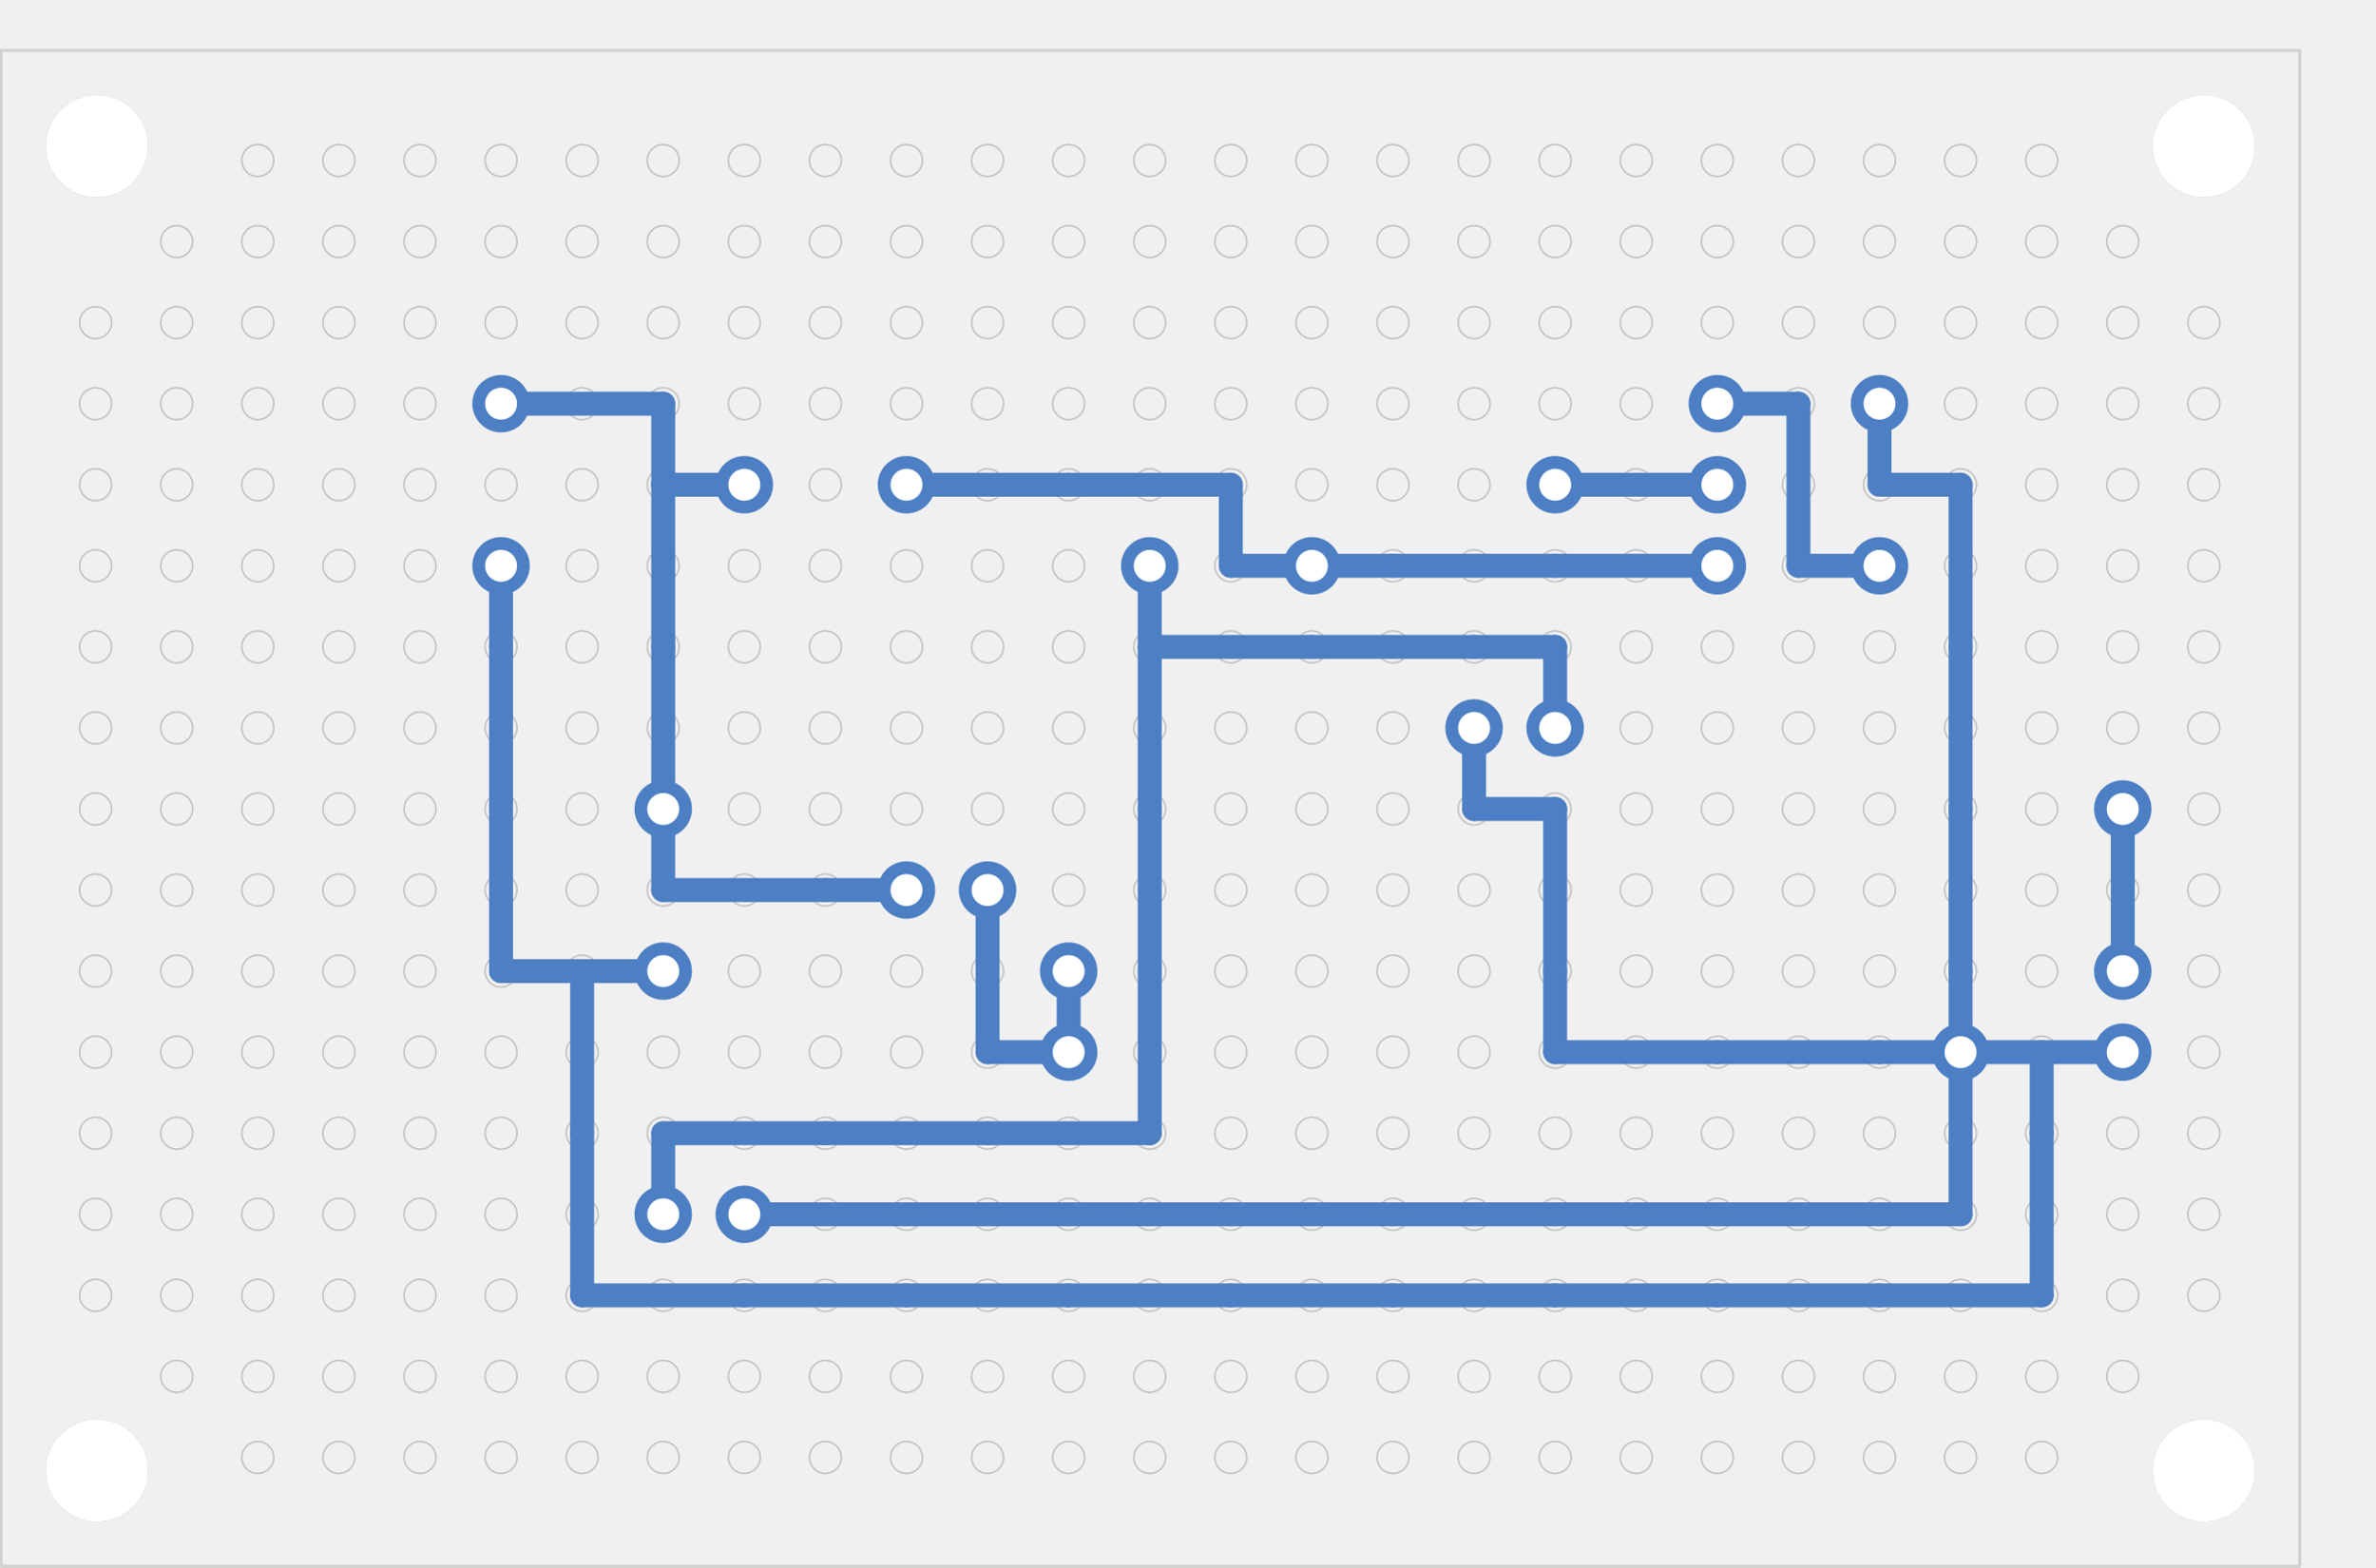
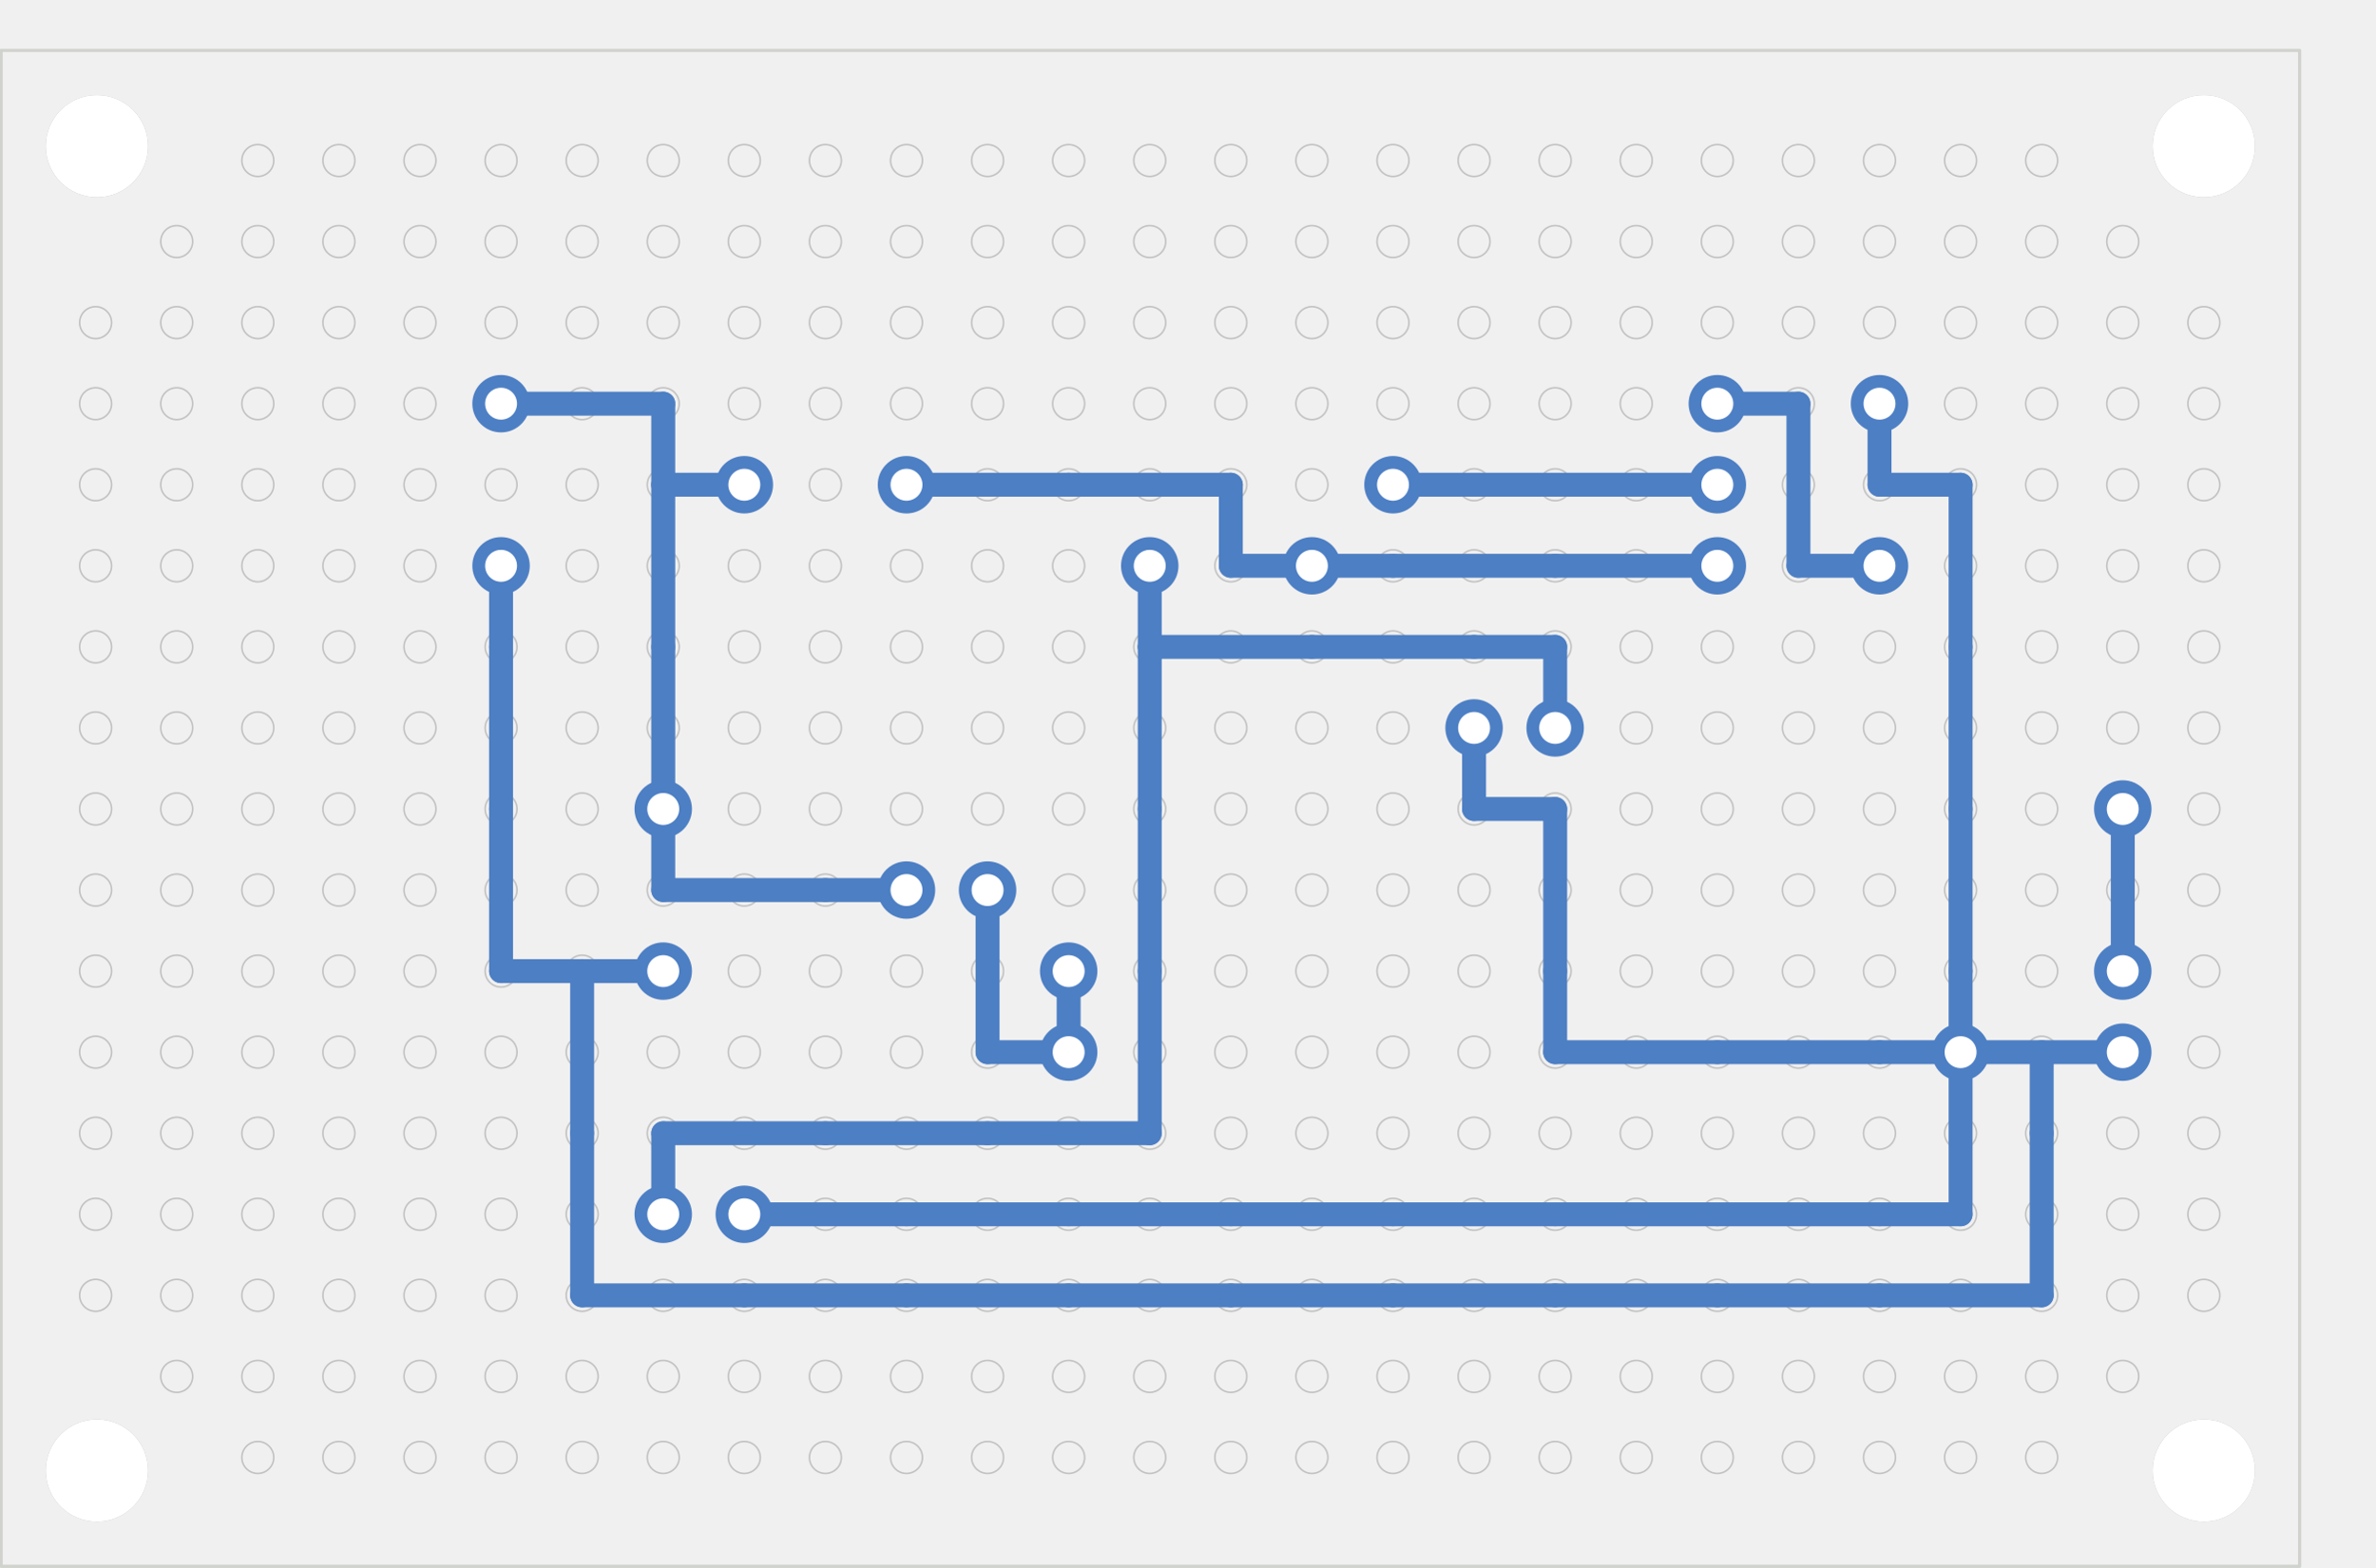
<svg xmlns="http://www.w3.org/2000/svg" version="1.1" width="74.397mm" height="49.124mm" viewBox="0 0 74.397 49.124">
  <g style="fill:#000000; fill-opacity:1;stroke:#000000; stroke-opacity:1; stroke-linecap:round; stroke-linejoin:round;" transform="translate(0 0) scale(1 1)">
    <path style="fill:none;  stroke:#D0D2CD; stroke-width:0.1; stroke-opacity:1;  stroke-linecap:round; stroke-linejoin:round;fill:none" d="M 72.035,1.579 0.035,1.579 0.035,49.079 72.035,49.079 Z" />
  </g>
  <g style="fill:#D0D2CD; fill-opacity:1; stroke:none;">
    <circle cx="53.795" cy="12.649" r="0.5" />
  </g>
  <g style="fill:#D0D2CD; fill-opacity:1; stroke:none;">
    <circle cx="53.795" cy="15.189" r="0.5" />
  </g>
  <g style="fill:#D0D2CD; fill-opacity:1; stroke:none;">
    <circle cx="53.795" cy="17.729" r="0.5" />
  </g>
  <g style="fill:#D0D2CD; fill-opacity:1; stroke:none;">
    <circle cx="15.695" cy="12.649" r="0.5" />
  </g>
  <g style="fill:#D0D2CD; fill-opacity:1; stroke:none;">
    <circle cx="15.695" cy="17.729" r="0.5" />
  </g>
  <g style="fill:#D0D2CD; fill-opacity:1; stroke:none;">
    <circle cx="69.035" cy="46.079" r="1.6" />
  </g>
  <g style="fill:#D0D2CD; fill-opacity:1; stroke:none;">
    <circle cx="48.715" cy="22.809" r="0.5" />
  </g>
  <g style="fill:#D0D2CD; fill-opacity:1; stroke:none;">
    <circle cx="46.175" cy="22.809" r="0.5" />
  </g>
  <g style="fill:#D0D2CD; fill-opacity:1; stroke:none;">
    <circle cx="3.035" cy="4.579" r="1.6" />
  </g>
  <g style="fill:#D0D2CD; fill-opacity:1; stroke:none;">
    <circle cx="33.475" cy="32.969" r="0.5" />
  </g>
  <g style="fill:#D0D2CD; fill-opacity:1; stroke:none;">
    <circle cx="61.415" cy="32.969" r="0.5" />
  </g>
  <g style="fill:#D0D2CD; fill-opacity:1; stroke:none;">
    <circle cx="3.035" cy="46.079" r="1.6" />
  </g>
  <g style="fill:#D0D2CD; fill-opacity:1; stroke:none;">
    <circle cx="28.395" cy="15.189" r="0.5" />
  </g>
  <g style="fill:#D0D2CD; fill-opacity:1; stroke:none;">
    <circle cx="23.315" cy="15.189" r="0.5" />
  </g>
  <g style="fill:#D0D2CD; fill-opacity:1; stroke:none;">
    <circle cx="58.875" cy="17.729" r="0.5" />
  </g>
  <g style="fill:#D0D2CD; fill-opacity:1; stroke:none;">
    <circle cx="58.875" cy="12.649" r="0.5" />
  </g>
  <g style="fill:#D0D2CD; fill-opacity:1; stroke:none;">
    <circle cx="20.775" cy="38.049" r="0.5" />
  </g>
  <g style="fill:#D0D2CD; fill-opacity:1; stroke:none;">
    <circle cx="23.315" cy="38.049" r="0.5" />
  </g>
  <g style="fill:#D0D2CD; fill-opacity:1; stroke:none;">
    <circle cx="66.495" cy="25.349" r="0.5" />
  </g>
  <g style="fill:#D0D2CD; fill-opacity:1; stroke:none;">
-     <circle cx="48.715" cy="15.189" r="0.5" />
+     <circle cx="43.635" cy="15.189" r="0.5" />
  </g>
  <g style="fill:#D0D2CD; fill-opacity:1; stroke:none;">
    <circle cx="66.495" cy="30.429" r="0.5" />
  </g>
  <g style="fill:#D0D2CD; fill-opacity:1; stroke:none;">
    <circle cx="66.495" cy="32.969" r="0.5" />
  </g>
  <g style="fill:#D0D2CD; fill-opacity:1; stroke:none;">
    <circle cx="69.035" cy="4.579" r="1.6" />
  </g>
  <g style="fill:#D0D2CD; fill-opacity:1; stroke:none;">
    <circle cx="33.475" cy="30.429" r="0.5" />
  </g>
  <g style="fill:#D0D2CD; fill-opacity:1; stroke:none;">
    <circle cx="20.775" cy="25.349" r="0.5" />
  </g>
  <g style="fill:#D0D2CD; fill-opacity:1; stroke:none;">
    <circle cx="20.775" cy="30.429" r="0.5" />
  </g>
  <g style="fill:#D0D2CD; fill-opacity:1; stroke:none;">
    <circle cx="41.095" cy="17.729" r="0.5" />
  </g>
  <g style="fill:#D0D2CD; fill-opacity:1; stroke:none;">
    <circle cx="36.015" cy="17.729" r="0.5" />
  </g>
  <g style="fill:#D0D2CD; fill-opacity:1; stroke:none;">
    <circle cx="28.395" cy="27.889" r="0.5" />
  </g>
  <g style="fill:#D0D2CD; fill-opacity:1; stroke:none;">
    <circle cx="30.935" cy="27.889" r="0.5" />
  </g>
  <g style="fill:none;  stroke:#C2C2C2; stroke-width:0.05; stroke-opacity:1;  stroke-linecap:round; stroke-linejoin:round;">
    <circle cx="69.035" cy="27.889" r="0.5" />
    <circle cx="53.795" cy="17.729" r="0.5" />
    <circle cx="63.955" cy="25.349" r="0.5" />
    <circle cx="25.855" cy="30.429" r="0.5" />
    <circle cx="61.415" cy="27.889" r="0.5" />
    <circle cx="18.235" cy="10.109" r="0.5" />
    <circle cx="51.255" cy="7.569" r="0.5" />
    <circle cx="46.175" cy="43.129" r="0.5" />
    <circle cx="10.615" cy="43.129" r="0.5" />
    <circle cx="51.255" cy="5.029" r="0.5" />
    <circle cx="56.335" cy="22.809" r="0.5" />
    <circle cx="66.495" cy="27.889" r="0.5" />
    <circle cx="28.395" cy="25.349" r="0.5" />
    <circle cx="41.095" cy="43.129" r="0.5" />
    <circle cx="23.315" cy="30.429" r="0.5" />
    <circle cx="33.475" cy="10.109" r="0.5" />
    <circle cx="33.475" cy="12.649" r="0.5" />
    <circle cx="48.715" cy="15.189" r="0.5" />
    <circle cx="46.175" cy="32.969" r="0.5" />
    <circle cx="51.255" cy="40.589" r="0.5" />
    <circle cx="43.635" cy="12.649" r="0.5" />
    <circle cx="48.715" cy="43.129" r="0.5" />
    <circle cx="56.335" cy="43.129" r="0.5" />
    <circle cx="69.035" cy="32.969" r="0.5" />
    <circle cx="58.875" cy="5.029" r="0.5" />
    <circle cx="61.415" cy="20.269" r="0.5" />
    <circle cx="8.075" cy="32.969" r="0.5" />
    <circle cx="20.775" cy="5.029" r="0.5" />
    <circle cx="20.775" cy="10.109" r="0.5" />
    <circle cx="43.635" cy="20.269" r="0.5" />
    <circle cx="53.795" cy="10.109" r="0.5" />
    <circle cx="25.855" cy="17.729" r="0.5" />
    <circle cx="63.955" cy="30.429" r="0.5" />
    <circle cx="10.615" cy="20.269" r="0.5" />
    <circle cx="41.095" cy="22.809" r="0.5" />
    <circle cx="69.035" cy="20.269" r="0.5" />
    <circle cx="18.235" cy="35.509" r="0.5" />
    <circle cx="20.775" cy="38.049" r="0.5" />
    <circle cx="5.535" cy="20.269" r="0.5" />
    <circle cx="13.155" cy="45.669" r="0.5" />
    <circle cx="15.695" cy="45.669" r="0.5" />
    <circle cx="46.175" cy="22.809" r="0.5" />
    <circle cx="56.335" cy="10.109" r="0.5" />
    <circle cx="66.495" cy="22.809" r="0.5" />
    <circle cx="38.555" cy="30.429" r="0.5" />
    <circle cx="20.775" cy="25.349" r="0.5" />
    <circle cx="28.395" cy="38.049" r="0.5" />
    <circle cx="36.015" cy="12.649" r="0.5" />
    <circle cx="38.555" cy="5.029" r="0.5" />
    <circle cx="2.995" cy="27.889" r="0.5" />
    <circle cx="20.775" cy="32.969" r="0.5" />
    <circle cx="28.395" cy="17.729" r="0.5" />
    <circle cx="28.395" cy="15.189" r="0.5" />
    <circle cx="66.495" cy="43.129" r="0.5" />
    <circle cx="28.395" cy="32.969" r="0.5" />
    <circle cx="23.315" cy="12.649" r="0.5" />
    <circle cx="66.495" cy="12.649" r="0.5" />
    <circle cx="53.795" cy="15.189" r="0.5" />
    <circle cx="28.395" cy="35.509" r="0.5" />
    <circle cx="58.875" cy="35.509" r="0.5" />
    <circle cx="69.035" cy="38.049" r="0.5" />
    <circle cx="66.495" cy="30.429" r="0.5" />
    <circle cx="66.495" cy="35.509" r="0.5" />
    <circle cx="15.695" cy="27.889" r="0.5" />
    <circle cx="41.095" cy="15.189" r="0.5" />
    <circle cx="15.695" cy="20.269" r="0.5" />
    <circle cx="10.615" cy="17.729" r="0.5" />
    <circle cx="66.495" cy="10.109" r="0.5" />
    <circle cx="58.875" cy="17.729" r="0.5" />
    <circle cx="33.475" cy="7.569" r="0.5" />
    <circle cx="20.775" cy="22.809" r="0.5" />
    <circle cx="56.335" cy="25.349" r="0.5" />
    <circle cx="38.555" cy="43.129" r="0.5" />
    <circle cx="41.095" cy="25.349" r="0.5" />
    <circle cx="46.175" cy="10.109" r="0.5" />
    <circle cx="53.795" cy="35.509" r="0.5" />
    <circle cx="36.015" cy="17.729" r="0.5" />
    <circle cx="15.695" cy="10.109" r="0.5" />
    <circle cx="25.855" cy="10.109" r="0.5" />
    <circle cx="46.175" cy="45.669" r="0.5" />
    <circle cx="56.335" cy="40.589" r="0.5" />
    <circle cx="63.955" cy="32.969" r="0.5" />
    <circle cx="61.415" cy="30.429" r="0.5" />
    <circle cx="20.775" cy="7.569" r="0.5" />
    <circle cx="66.495" cy="40.589" r="0.5" />
    <circle cx="15.695" cy="43.129" r="0.5" />
    <circle cx="8.075" cy="40.589" r="0.5" />
    <circle cx="28.395" cy="30.429" r="0.5" />
    <circle cx="41.095" cy="35.509" r="0.5" />
    <circle cx="51.255" cy="25.349" r="0.5" />
    <circle cx="23.315" cy="25.349" r="0.5" />
    <circle cx="15.695" cy="35.509" r="0.5" />
    <circle cx="18.235" cy="45.669" r="0.5" />
    <circle cx="48.715" cy="20.269" r="0.5" />
    <circle cx="13.155" cy="22.809" r="0.5" />
    <circle cx="53.795" cy="7.569" r="0.5" />
    <circle cx="23.315" cy="5.029" r="0.5" />
    <circle cx="66.495" cy="25.349" r="0.5" />
    <circle cx="10.615" cy="30.429" r="0.5" />
    <circle cx="15.695" cy="12.649" r="0.5" />
    <circle cx="20.775" cy="30.429" r="0.5" />
    <circle cx="36.015" cy="10.109" r="0.5" />
    <circle cx="61.415" cy="40.589" r="0.5" />
    <circle cx="23.315" cy="40.589" r="0.5" />
    <circle cx="61.415" cy="5.029" r="0.5" />
    <circle cx="18.235" cy="32.969" r="0.5" />
    <circle cx="10.615" cy="25.349" r="0.5" />
    <circle cx="13.155" cy="30.429" r="0.5" />
    <circle cx="28.395" cy="27.889" r="0.5" />
    <circle cx="8.075" cy="10.109" r="0.5" />
    <circle cx="51.255" cy="20.269" r="0.5" />
    <circle cx="5.535" cy="38.049" r="0.5" />
    <circle cx="28.395" cy="7.569" r="0.5" />
    <circle cx="46.175" cy="17.729" r="0.5" />
    <circle cx="53.795" cy="32.969" r="0.5" />
    <circle cx="48.715" cy="45.669" r="0.5" />
    <circle cx="18.235" cy="5.029" r="0.5" />
    <circle cx="30.935" cy="7.569" r="0.5" />
    <circle cx="13.155" cy="27.889" r="0.5" />
    <circle cx="58.875" cy="43.129" r="0.5" />
    <circle cx="10.615" cy="15.189" r="0.5" />
    <circle cx="20.775" cy="27.889" r="0.5" />
    <circle cx="41.095" cy="17.729" r="0.5" />
    <circle cx="46.175" cy="25.349" r="0.5" />
    <circle cx="58.875" cy="32.969" r="0.5" />
    <circle cx="18.235" cy="7.569" r="0.5" />
    <circle cx="10.615" cy="38.049" r="0.5" />
    <circle cx="66.495" cy="15.189" r="0.5" />
    <circle cx="20.775" cy="43.129" r="0.5" />
    <circle cx="36.015" cy="5.029" r="0.5" />
    <circle cx="58.875" cy="25.349" r="0.5" />
    <circle cx="69.035" cy="12.649" r="0.5" />
    <circle cx="13.155" cy="17.729" r="0.5" />
    <circle cx="23.315" cy="32.969" r="0.5" />
    <circle cx="56.335" cy="15.189" r="0.5" />
    <circle cx="56.335" cy="27.889" r="0.5" />
    <circle cx="48.715" cy="7.569" r="0.5" />
    <circle cx="48.715" cy="17.729" r="0.5" />
    <circle cx="53.795" cy="22.809" r="0.5" />
    <circle cx="53.795" cy="5.029" r="0.5" />
    <circle cx="33.475" cy="45.669" r="0.5" />
    <circle cx="10.615" cy="32.969" r="0.5" />
    <circle cx="36.015" cy="27.889" r="0.5" />
    <circle cx="25.855" cy="35.509" r="0.5" />
    <circle cx="28.395" cy="10.109" r="0.5" />
    <circle cx="41.095" cy="5.029" r="0.5" />
    <circle cx="5.535" cy="35.509" r="0.5" />
    <circle cx="43.635" cy="10.109" r="0.5" />
    <circle cx="51.255" cy="35.509" r="0.5" />
    <circle cx="28.395" cy="45.669" r="0.5" />
    <circle cx="56.335" cy="7.569" r="0.5" />
    <circle cx="38.555" cy="15.189" r="0.5" />
    <circle cx="41.095" cy="10.109" r="0.5" />
    <circle cx="5.535" cy="7.569" r="0.5" />
    <circle cx="51.255" cy="38.049" r="0.5" />
    <circle cx="25.855" cy="5.029" r="0.5" />
    <circle cx="38.555" cy="40.589" r="0.5" />
    <circle cx="51.255" cy="43.129" r="0.5" />
    <circle cx="5.535" cy="15.189" r="0.5" />
    <circle cx="10.615" cy="45.669" r="0.5" />
    <circle cx="13.155" cy="10.109" r="0.5" />
    <circle cx="33.475" cy="43.129" r="0.5" />
    <circle cx="48.715" cy="10.109" r="0.5" />
    <circle cx="20.775" cy="12.649" r="0.5" />
    <circle cx="53.795" cy="43.129" r="0.5" />
    <circle cx="18.235" cy="30.429" r="0.5" />
    <circle cx="51.255" cy="17.729" r="0.5" />
    <circle cx="15.695" cy="5.029" r="0.5" />
    <circle cx="43.635" cy="30.429" r="0.5" />
    <circle cx="30.935" cy="12.649" r="0.5" />
    <circle cx="61.415" cy="35.509" r="0.5" />
    <circle cx="5.535" cy="32.969" r="0.5" />
    <circle cx="36.015" cy="22.809" r="0.5" />
    <circle cx="8.075" cy="25.349" r="0.5" />
    <circle cx="43.635" cy="45.669" r="0.5" />
    <circle cx="2.995" cy="15.189" r="0.5" />
    <circle cx="15.695" cy="15.189" r="0.5" />
    <circle cx="20.775" cy="20.269" r="0.5" />
    <circle cx="48.715" cy="30.429" r="0.5" />
    <circle cx="5.535" cy="17.729" r="0.5" />
    <circle cx="63.955" cy="5.029" r="0.5" />
    <circle cx="13.155" cy="5.029" r="0.5" />
    <circle cx="18.235" cy="40.589" r="0.5" />
    <circle cx="33.475" cy="5.029" r="0.5" />
    <circle cx="61.415" cy="32.969" r="0.5" />
    <circle cx="10.615" cy="10.109" r="0.5" />
    <circle cx="15.695" cy="7.569" r="0.5" />
    <circle cx="53.795" cy="38.049" r="0.5" />
    <circle cx="51.255" cy="12.649" r="0.5" />
    <circle cx="38.555" cy="22.809" r="0.5" />
    <circle cx="63.955" cy="43.129" r="0.5" />
    <circle cx="38.555" cy="27.889" r="0.5" />
    <circle cx="46.175" cy="15.189" r="0.5" />
    <circle cx="13.155" cy="25.349" r="0.5" />
    <circle cx="63.955" cy="12.649" r="0.5" />
    <circle cx="38.555" cy="35.509" r="0.5" />
    <circle cx="15.695" cy="22.809" r="0.5" />
    <circle cx="48.715" cy="5.029" r="0.5" />
    <circle cx="20.775" cy="15.189" r="0.5" />
    <circle cx="61.415" cy="25.349" r="0.5" />
    <circle cx="69.035" cy="22.809" r="0.5" />
    <circle cx="63.955" cy="35.509" r="0.5" />
    <circle cx="69.035" cy="40.589" r="0.5" />
    <circle cx="30.935" cy="5.029" r="0.5" />
    <circle cx="10.615" cy="5.029" r="0.5" />
    <circle cx="28.395" cy="5.029" r="0.5" />
    <circle cx="8.075" cy="7.569" r="0.5" />
    <circle cx="18.235" cy="12.649" r="0.5" />
    <circle cx="63.955" cy="45.669" r="0.5" />
    <circle cx="61.415" cy="45.669" r="0.5" />
    <circle cx="13.155" cy="15.189" r="0.5" />
    <circle cx="18.235" cy="25.349" r="0.5" />
    <circle cx="41.095" cy="30.429" r="0.5" />
    <circle cx="51.255" cy="45.669" r="0.5" />
    <circle cx="58.875" cy="38.049" r="0.5" />
    <circle cx="58.875" cy="7.569" r="0.5" />
    <circle cx="8.075" cy="43.129" r="0.5" />
    <circle cx="36.015" cy="7.569" r="0.5" />
    <circle cx="43.635" cy="25.349" r="0.5" />
    <circle cx="58.875" cy="30.429" r="0.5" />
    <circle cx="5.535" cy="25.349" r="0.5" />
    <circle cx="53.795" cy="20.269" r="0.5" />
    <circle cx="38.555" cy="38.049" r="0.5" />
    <circle cx="69.035" cy="15.189" r="0.5" />
    <circle cx="69.035" cy="10.109" r="0.5" />
    <circle cx="69.035" cy="35.509" r="0.5" />
    <circle cx="41.095" cy="27.889" r="0.5" />
    <circle cx="23.315" cy="7.569" r="0.5" />
    <circle cx="38.555" cy="25.349" r="0.5" />
    <circle cx="30.935" cy="43.129" r="0.5" />
    <circle cx="38.555" cy="45.669" r="0.5" />
    <circle cx="58.875" cy="20.269" r="0.5" />
    <circle cx="23.315" cy="22.809" r="0.5" />
    <circle cx="13.155" cy="20.269" r="0.5" />
    <circle cx="2.995" cy="17.729" r="0.5" />
    <circle cx="8.075" cy="30.429" r="0.5" />
    <circle cx="10.615" cy="40.589" r="0.5" />
    <circle cx="25.855" cy="27.889" r="0.5" />
    <circle cx="58.875" cy="22.809" r="0.5" />
    <circle cx="53.795" cy="40.589" r="0.5" />
    <circle cx="5.535" cy="12.649" r="0.5" />
    <circle cx="8.075" cy="15.189" r="0.5" />
    <circle cx="41.095" cy="40.589" r="0.5" />
    <circle cx="8.075" cy="20.269" r="0.5" />
    <circle cx="36.015" cy="40.589" r="0.5" />
    <circle cx="46.175" cy="40.589" r="0.5" />
    <circle cx="56.335" cy="32.969" r="0.5" />
    <circle cx="23.315" cy="38.049" r="0.5" />
    <circle cx="33.475" cy="27.889" r="0.5" />
    <circle cx="25.855" cy="20.269" r="0.5" />
    <circle cx="8.075" cy="22.809" r="0.5" />
    <circle cx="56.335" cy="12.649" r="0.5" />
    <circle cx="36.015" cy="35.509" r="0.5" />
    <circle cx="8.075" cy="38.049" r="0.5" />
    <circle cx="25.855" cy="43.129" r="0.5" />
    <circle cx="33.475" cy="38.049" r="0.5" />
    <circle cx="61.415" cy="10.109" r="0.5" />
    <circle cx="20.775" cy="35.509" r="0.5" />
    <circle cx="48.715" cy="27.889" r="0.5" />
    <circle cx="48.715" cy="25.349" r="0.5" />
    <circle cx="25.855" cy="32.969" r="0.5" />
    <circle cx="13.155" cy="35.509" r="0.5" />
    <circle cx="5.535" cy="30.429" r="0.5" />
    <circle cx="46.175" cy="35.509" r="0.5" />
    <circle cx="23.315" cy="20.269" r="0.5" />
    <circle cx="38.555" cy="32.969" r="0.5" />
    <circle cx="33.475" cy="35.509" r="0.5" />
    <circle cx="61.415" cy="7.569" r="0.5" />
    <circle cx="66.495" cy="38.049" r="0.5" />
    <circle cx="41.095" cy="32.969" r="0.5" />
    <circle cx="30.935" cy="20.269" r="0.5" />
    <circle cx="63.955" cy="17.729" r="0.5" />
    <circle cx="18.235" cy="17.729" r="0.5" />
    <circle cx="69.035" cy="30.429" r="0.5" />
    <circle cx="66.495" cy="20.269" r="0.5" />
    <circle cx="51.255" cy="32.969" r="0.5" />
    <circle cx="10.615" cy="22.809" r="0.5" />
    <circle cx="18.235" cy="20.269" r="0.5" />
    <circle cx="8.075" cy="5.029" r="0.5" />
    <circle cx="43.635" cy="15.189" r="0.5" />
    <circle cx="46.175" cy="27.889" r="0.5" />
    <circle cx="36.015" cy="25.349" r="0.5" />
    <circle cx="8.075" cy="17.729" r="0.5" />
    <circle cx="43.635" cy="32.969" r="0.5" />
    <circle cx="30.935" cy="30.429" r="0.5" />
    <circle cx="43.635" cy="27.889" r="0.5" />
    <circle cx="30.935" cy="27.889" r="0.5" />
    <circle cx="30.935" cy="17.729" r="0.5" />
    <circle cx="10.615" cy="27.889" r="0.5" />
    <circle cx="48.715" cy="40.589" r="0.5" />
    <circle cx="2.995" cy="35.509" r="0.5" />
    <circle cx="46.175" cy="5.029" r="0.5" />
    <circle cx="36.015" cy="45.669" r="0.5" />
    <circle cx="10.615" cy="35.509" r="0.5" />
    <circle cx="56.335" cy="30.429" r="0.5" />
    <circle cx="38.555" cy="17.729" r="0.5" />
    <circle cx="58.875" cy="40.589" r="0.5" />
    <circle cx="25.855" cy="12.649" r="0.5" />
    <circle cx="8.075" cy="12.649" r="0.5" />
    <circle cx="25.855" cy="25.349" r="0.5" />
    <circle cx="46.175" cy="7.569" r="0.5" />
    <circle cx="66.495" cy="7.569" r="0.5" />
    <circle cx="5.535" cy="10.109" r="0.5" />
    <circle cx="56.335" cy="35.509" r="0.5" />
    <circle cx="28.395" cy="40.589" r="0.5" />
    <circle cx="61.415" cy="12.649" r="0.5" />
    <circle cx="15.695" cy="32.969" r="0.5" />
    <circle cx="23.315" cy="43.129" r="0.5" />
    <circle cx="30.935" cy="32.969" r="0.5" />
    <circle cx="25.855" cy="40.589" r="0.5" />
    <circle cx="48.715" cy="12.649" r="0.5" />
    <circle cx="48.715" cy="22.809" r="0.5" />
    <circle cx="43.635" cy="35.509" r="0.5" />
    <circle cx="10.615" cy="7.569" r="0.5" />
    <circle cx="15.695" cy="40.589" r="0.5" />
    <circle cx="30.935" cy="35.509" r="0.5" />
    <circle cx="2.995" cy="20.269" r="0.5" />
    <circle cx="66.495" cy="32.969" r="0.5" />
    <circle cx="58.875" cy="45.669" r="0.5" />
    <circle cx="53.795" cy="27.889" r="0.5" />
    <circle cx="36.015" cy="32.969" r="0.5" />
    <circle cx="38.555" cy="7.569" r="0.5" />
    <circle cx="63.955" cy="40.589" r="0.5" />
    <circle cx="63.955" cy="15.189" r="0.5" />
    <circle cx="38.555" cy="20.269" r="0.5" />
    <circle cx="28.395" cy="12.649" r="0.5" />
    <circle cx="30.935" cy="25.349" r="0.5" />
    <circle cx="36.015" cy="38.049" r="0.5" />
    <circle cx="51.255" cy="30.429" r="0.5" />
    <circle cx="30.935" cy="45.669" r="0.5" />
    <circle cx="20.775" cy="17.729" r="0.5" />
    <circle cx="33.475" cy="25.349" r="0.5" />
    <circle cx="2.995" cy="12.649" r="0.5" />
    <circle cx="63.955" cy="10.109" r="0.5" />
    <circle cx="23.315" cy="27.889" r="0.5" />
    <circle cx="51.255" cy="10.109" r="0.5" />
    <circle cx="58.875" cy="10.109" r="0.5" />
    <circle cx="53.795" cy="12.649" r="0.5" />
    <circle cx="18.235" cy="22.809" r="0.5" />
    <circle cx="43.635" cy="38.049" r="0.5" />
    <circle cx="2.995" cy="40.589" r="0.5" />
    <circle cx="69.035" cy="25.349" r="0.5" />
    <circle cx="38.555" cy="12.649" r="0.5" />
    <circle cx="58.875" cy="12.649" r="0.5" />
    <circle cx="46.175" cy="20.269" r="0.5" />
    <circle cx="2.995" cy="30.429" r="0.5" />
    <circle cx="23.315" cy="45.669" r="0.5" />
    <circle cx="18.235" cy="15.189" r="0.5" />
    <circle cx="23.315" cy="35.509" r="0.5" />
    <circle cx="33.475" cy="17.729" r="0.5" />
    <circle cx="53.795" cy="25.349" r="0.5" />
    <circle cx="2.995" cy="32.969" r="0.5" />
    <circle cx="61.415" cy="15.189" r="0.5" />
    <circle cx="56.335" cy="45.669" r="0.5" />
    <circle cx="43.635" cy="17.729" r="0.5" />
    <circle cx="46.175" cy="30.429" r="0.5" />
    <circle cx="56.335" cy="17.729" r="0.5" />
    <circle cx="56.335" cy="20.269" r="0.5" />
    <circle cx="10.615" cy="12.649" r="0.5" />
    <circle cx="61.415" cy="17.729" r="0.5" />
    <circle cx="36.015" cy="30.429" r="0.5" />
    <circle cx="28.395" cy="20.269" r="0.5" />
    <circle cx="15.695" cy="17.729" r="0.5" />
    <circle cx="30.935" cy="22.809" r="0.5" />
    <circle cx="43.635" cy="22.809" r="0.5" />
    <circle cx="33.475" cy="22.809" r="0.5" />
    <circle cx="25.855" cy="45.669" r="0.5" />
    <circle cx="33.475" cy="30.429" r="0.5" />
    <circle cx="61.415" cy="38.049" r="0.5" />
    <circle cx="41.095" cy="45.669" r="0.5" />
    <circle cx="20.775" cy="45.669" r="0.5" />
    <circle cx="48.715" cy="35.509" r="0.5" />
    <circle cx="13.155" cy="43.129" r="0.5" />
    <circle cx="30.935" cy="15.189" r="0.5" />
    <circle cx="58.875" cy="15.189" r="0.5" />
    <circle cx="15.695" cy="30.429" r="0.5" />
    <circle cx="25.855" cy="7.569" r="0.5" />
    <circle cx="30.935" cy="38.049" r="0.5" />
    <circle cx="48.715" cy="32.969" r="0.5" />
    <circle cx="23.315" cy="10.109" r="0.5" />
    <circle cx="36.015" cy="43.129" r="0.5" />
    <circle cx="56.335" cy="5.029" r="0.5" />
    <circle cx="43.635" cy="5.029" r="0.5" />
    <circle cx="51.255" cy="15.189" r="0.5" />
    <circle cx="5.535" cy="22.809" r="0.5" />
    <circle cx="5.535" cy="40.589" r="0.5" />
    <circle cx="58.875" cy="27.889" r="0.5" />
    <circle cx="33.475" cy="15.189" r="0.5" />
    <circle cx="33.475" cy="20.269" r="0.5" />
    <circle cx="5.535" cy="27.889" r="0.5" />
    <circle cx="13.155" cy="12.649" r="0.5" />
    <circle cx="23.315" cy="17.729" r="0.5" />
    <circle cx="63.955" cy="20.269" r="0.5" />
    <circle cx="2.995" cy="25.349" r="0.5" />
    <circle cx="36.015" cy="15.189" r="0.5" />
    <circle cx="53.795" cy="45.669" r="0.5" />
    <circle cx="18.235" cy="38.049" r="0.5" />
    <circle cx="63.955" cy="27.889" r="0.5" />
    <circle cx="41.095" cy="12.649" r="0.5" />
    <circle cx="41.095" cy="38.049" r="0.5" />
    <circle cx="23.315" cy="15.189" r="0.5" />
    <circle cx="51.255" cy="22.809" r="0.5" />
    <circle cx="25.855" cy="15.189" r="0.5" />
    <circle cx="28.395" cy="43.129" r="0.5" />
    <circle cx="2.995" cy="10.109" r="0.5" />
    <circle cx="63.955" cy="7.569" r="0.5" />
    <circle cx="56.335" cy="38.049" r="0.5" />
    <circle cx="33.475" cy="32.969" r="0.5" />
    <circle cx="48.715" cy="38.049" r="0.5" />
    <circle cx="13.155" cy="32.969" r="0.5" />
    <circle cx="41.095" cy="20.269" r="0.5" />
    <circle cx="13.155" cy="40.589" r="0.5" />
    <circle cx="18.235" cy="43.129" r="0.5" />
    <circle cx="25.855" cy="22.809" r="0.5" />
    <circle cx="13.155" cy="7.569" r="0.5" />
    <circle cx="25.855" cy="38.049" r="0.5" />
    <circle cx="53.795" cy="30.429" r="0.5" />
    <circle cx="5.535" cy="43.129" r="0.5" />
    <circle cx="20.775" cy="40.589" r="0.5" />
    <circle cx="61.415" cy="43.129" r="0.5" />
    <circle cx="33.475" cy="40.589" r="0.5" />
    <circle cx="8.075" cy="35.509" r="0.5" />
    <circle cx="15.695" cy="38.049" r="0.5" />
    <circle cx="43.635" cy="7.569" r="0.5" />
    <circle cx="28.395" cy="22.809" r="0.5" />
    <circle cx="38.555" cy="10.109" r="0.5" />
    <circle cx="8.075" cy="27.889" r="0.5" />
    <circle cx="63.955" cy="22.809" r="0.5" />
    <circle cx="51.255" cy="27.889" r="0.5" />
    <circle cx="15.695" cy="25.349" r="0.5" />
    <circle cx="2.995" cy="22.809" r="0.5" />
    <circle cx="30.935" cy="10.109" r="0.5" />
    <circle cx="30.935" cy="40.589" r="0.5" />
    <circle cx="2.995" cy="38.049" r="0.5" />
    <circle cx="43.635" cy="40.589" r="0.5" />
    <circle cx="46.175" cy="38.049" r="0.5" />
    <circle cx="18.235" cy="27.889" r="0.5" />
    <circle cx="46.175" cy="12.649" r="0.5" />
    <circle cx="63.955" cy="38.049" r="0.5" />
    <circle cx="13.155" cy="38.049" r="0.5" />
    <circle cx="43.635" cy="43.129" r="0.5" />
    <circle cx="66.495" cy="17.729" r="0.5" />
    <circle cx="8.075" cy="45.669" r="0.5" />
    <circle cx="41.095" cy="7.569" r="0.5" />
    <circle cx="61.415" cy="22.809" r="0.5" />
    <circle cx="36.015" cy="20.269" r="0.5" />
    <circle cx="69.035" cy="17.729" r="0.5" />
  </g>
  <g style="fill:#C2C2C2; fill-opacity:1; stroke:none;">
    <circle cx="53.795" cy="12.649" r="0.5" />
  </g>
  <g style="fill:#C2C2C2; fill-opacity:1; stroke:none;">
    <circle cx="53.795" cy="15.189" r="0.5" />
  </g>
  <g style="fill:#C2C2C2; fill-opacity:1; stroke:none;">
    <circle cx="53.795" cy="17.729" r="0.5" />
  </g>
  <g style="fill:#C2C2C2; fill-opacity:1; stroke:none;">
    <circle cx="15.695" cy="12.649" r="0.5" />
  </g>
  <g style="fill:#C2C2C2; fill-opacity:1; stroke:none;">
    <circle cx="15.695" cy="17.729" r="0.5" />
  </g>
  <g style="fill:#C2C2C2; fill-opacity:1; stroke:none;">
    <circle cx="69.035" cy="46.079" r="1.6" />
  </g>
  <g style="fill:#C2C2C2; fill-opacity:1; stroke:none;">
    <circle cx="48.715" cy="22.809" r="0.5" />
  </g>
  <g style="fill:#C2C2C2; fill-opacity:1; stroke:none;">
    <circle cx="46.175" cy="22.809" r="0.5" />
  </g>
  <g style="fill:#C2C2C2; fill-opacity:1; stroke:none;">
    <circle cx="3.035" cy="4.579" r="1.6" />
  </g>
  <g style="fill:#C2C2C2; fill-opacity:1; stroke:none;">
    <circle cx="33.475" cy="32.969" r="0.5" />
  </g>
  <g style="fill:#C2C2C2; fill-opacity:1; stroke:none;">
    <circle cx="61.415" cy="32.969" r="0.5" />
  </g>
  <g style="fill:#C2C2C2; fill-opacity:1; stroke:none;">
    <circle cx="3.035" cy="46.079" r="1.6" />
  </g>
  <g style="fill:#C2C2C2; fill-opacity:1; stroke:none;">
    <circle cx="28.395" cy="15.189" r="0.5" />
  </g>
  <g style="fill:#C2C2C2; fill-opacity:1; stroke:none;">
    <circle cx="23.315" cy="15.189" r="0.5" />
  </g>
  <g style="fill:#C2C2C2; fill-opacity:1; stroke:none;">
    <circle cx="58.875" cy="17.729" r="0.5" />
  </g>
  <g style="fill:#C2C2C2; fill-opacity:1; stroke:none;">
    <circle cx="58.875" cy="12.649" r="0.5" />
  </g>
  <g style="fill:#C2C2C2; fill-opacity:1; stroke:none;">
    <circle cx="20.775" cy="38.049" r="0.5" />
  </g>
  <g style="fill:#C2C2C2; fill-opacity:1; stroke:none;">
    <circle cx="23.315" cy="38.049" r="0.5" />
  </g>
  <g style="fill:#C2C2C2; fill-opacity:1; stroke:none;">
    <circle cx="66.495" cy="25.349" r="0.5" />
  </g>
  <g style="fill:#C2C2C2; fill-opacity:1; stroke:none;">
-     <circle cx="48.715" cy="15.189" r="0.5" />
+     <circle cx="43.635" cy="15.189" r="0.5" />
  </g>
  <g style="fill:#C2C2C2; fill-opacity:1; stroke:none;">
    <circle cx="66.495" cy="30.429" r="0.5" />
  </g>
  <g style="fill:#C2C2C2; fill-opacity:1; stroke:none;">
    <circle cx="66.495" cy="32.969" r="0.5" />
  </g>
  <g style="fill:#C2C2C2; fill-opacity:1; stroke:none;">
    <circle cx="69.035" cy="4.579" r="1.6" />
  </g>
  <g style="fill:#C2C2C2; fill-opacity:1; stroke:none;">
    <circle cx="33.475" cy="30.429" r="0.5" />
  </g>
  <g style="fill:#C2C2C2; fill-opacity:1; stroke:none;">
    <circle cx="20.775" cy="25.349" r="0.5" />
  </g>
  <g style="fill:#C2C2C2; fill-opacity:1; stroke:none;">
    <circle cx="20.775" cy="30.429" r="0.5" />
  </g>
  <g style="fill:#C2C2C2; fill-opacity:1; stroke:none;">
    <circle cx="41.095" cy="17.729" r="0.5" />
  </g>
  <g style="fill:#C2C2C2; fill-opacity:1; stroke:none;">
    <circle cx="36.015" cy="17.729" r="0.5" />
  </g>
  <g style="fill:#C2C2C2; fill-opacity:1; stroke:none;">
    <circle cx="28.395" cy="27.889" r="0.5" />
  </g>
  <g style="fill:#C2C2C2; fill-opacity:1; stroke:none;">
    <circle cx="30.935" cy="27.889" r="0.5" />
  </g>
  <g style="fill:#4D7FC4; fill-opacity:1; stroke:none;">
    <circle cx="53.795" cy="12.649" r="0.9" />
  </g>
  <g style="fill:#4D7FC4; fill-opacity:1; stroke:none;">
    <circle cx="53.795" cy="15.189" r="0.9" />
  </g>
  <g style="fill:#4D7FC4; fill-opacity:1; stroke:none;">
    <circle cx="53.795" cy="17.729" r="0.9" />
  </g>
  <g style="fill:#4D7FC4; fill-opacity:1; stroke:none;">
    <circle cx="15.695" cy="12.649" r="0.9" />
  </g>
  <g style="fill:#4D7FC4; fill-opacity:1; stroke:none;">
    <circle cx="15.695" cy="17.729" r="0.9" />
  </g>
  <g style="fill:#4D7FC4; fill-opacity:1; stroke:none;">
    <circle cx="48.715" cy="22.809" r="0.9" />
  </g>
  <g style="fill:#4D7FC4; fill-opacity:1; stroke:none;">
    <circle cx="46.175" cy="22.809" r="0.9" />
  </g>
  <g style="fill:#4D7FC4; fill-opacity:1; stroke:none;">
    <circle cx="33.475" cy="32.969" r="0.9" />
  </g>
  <g style="fill:#4D7FC4; fill-opacity:1; stroke:none;">
    <circle cx="61.415" cy="32.969" r="0.9" />
  </g>
  <g style="fill:#4D7FC4; fill-opacity:1; stroke:none;">
    <circle cx="28.395" cy="15.189" r="0.9" />
  </g>
  <g style="fill:#4D7FC4; fill-opacity:1; stroke:none;">
    <circle cx="23.315" cy="15.189" r="0.9" />
  </g>
  <g style="fill:#4D7FC4; fill-opacity:1; stroke:none;">
    <circle cx="58.875" cy="17.729" r="0.9" />
  </g>
  <g style="fill:#4D7FC4; fill-opacity:1; stroke:none;">
    <circle cx="58.875" cy="12.649" r="0.9" />
  </g>
  <g style="fill:#4D7FC4; fill-opacity:1; stroke:none;">
    <circle cx="20.775" cy="38.049" r="0.9" />
  </g>
  <g style="fill:#4D7FC4; fill-opacity:1; stroke:none;">
    <circle cx="23.315" cy="38.049" r="0.9" />
  </g>
  <g style="fill:#4D7FC4; fill-opacity:1; stroke:none;">
    <circle cx="66.495" cy="25.349" r="0.9" />
  </g>
  <g style="fill:#4D7FC4; fill-opacity:1; stroke:none;">
-     <circle cx="48.715" cy="15.189" r="0.9" />
+     <circle cx="43.635" cy="15.189" r="0.9" />
  </g>
  <g style="fill:#4D7FC4; fill-opacity:1; stroke:none;">
    <circle cx="66.495" cy="30.429" r="0.9" />
  </g>
  <g style="fill:#4D7FC4; fill-opacity:1; stroke:none;">
    <circle cx="66.495" cy="32.969" r="0.9" />
  </g>
  <g style="fill:#4D7FC4; fill-opacity:1; stroke:none;">
    <circle cx="33.475" cy="30.429" r="0.9" />
  </g>
  <g style="fill:#4D7FC4; fill-opacity:1; stroke:none;">
    <circle cx="20.775" cy="25.349" r="0.9" />
  </g>
  <g style="fill:#4D7FC4; fill-opacity:1; stroke:none;">
    <circle cx="20.775" cy="30.429" r="0.9" />
  </g>
  <g style="fill:#4D7FC4; fill-opacity:1; stroke:none;">
    <circle cx="41.095" cy="17.729" r="0.9" />
  </g>
  <g style="fill:#4D7FC4; fill-opacity:1; stroke:none;">
    <circle cx="36.015" cy="17.729" r="0.9" />
  </g>
  <g style="fill:#4D7FC4; fill-opacity:1; stroke:none;">
    <circle cx="28.395" cy="27.889" r="0.9" />
  </g>
  <g style="fill:#4D7FC4; fill-opacity:1; stroke:none;">
    <circle cx="30.935" cy="27.889" r="0.9" />
  </g>
  <g style="fill:none;  stroke:#4D7FC4; stroke-width:0.75; stroke-opacity:1;  stroke-linecap:round; stroke-linejoin:round;">
-     <path d="M53.795 15.189 L48.715 15.189 " />
+     <path d="M53.795 15.189 L43.635 15.189 " />
    <path d="M66.495 30.429 L66.495 25.349 " />
    <path d="M48.715 17.729 L43.635 17.729 " />
    <path d="M38.555 17.729 L38.555 15.189 " />
    <path d="M41.095 17.729 L38.555 17.729 " />
    <path d="M53.795 17.729 L48.715 17.729 " />
    <path d="M33.475 15.189 L28.395 15.189 " />
    <path d="M38.555 15.189 L33.475 15.189 " />
    <path d="M43.635 17.729 L41.095 17.729 " />
    <path d="M53.795 12.649 L56.335 12.649 " />
    <path d="M56.335 17.729 L58.875 17.729 " />
    <path d="M56.335 12.649 L56.335 17.729 " />
    <path d="M23.315 38.049 L28.395 38.049 " />
    <path d="M63.955 35.509 L63.955 32.969 " />
    <path d="M18.235 40.589 L23.315 40.589 " />
    <path d="M48.715 38.049 L53.795 38.049 " />
    <path d="M43.635 40.589 L48.715 40.589 " />
    <path d="M15.695 30.429 L15.695 25.349 " />
    <path d="M33.475 40.589 L38.555 40.589 " />
    <path d="M58.875 40.589 L63.955 40.589 " />
    <path d="M48.715 40.589 L53.795 40.589 " />
    <path d="M18.235 30.429 L18.235 35.509 " />
    <path d="M53.795 32.969 L58.875 32.969 " />
    <path d="M20.775 30.429 L15.695 30.429 " />
    <path d="M61.415 20.269 L61.415 25.349 " />
    <path d="M58.875 12.649 L58.875 15.189 " />
    <path d="M48.715 25.349 L48.715 30.429 " />
    <path d="M15.695 20.269 L15.695 17.729 " />
    <path d="M23.315 40.589 L28.395 40.589 " />
    <path d="M15.695 25.349 L15.695 20.269 " />
    <path d="M48.715 30.429 L48.715 32.969 " />
    <path d="M61.415 38.049 L61.415 32.969 " />
    <path d="M18.235 35.509 L18.235 40.589 " />
    <path d="M61.415 30.429 L61.415 32.969 " />
    <path d="M43.635 38.049 L48.715 38.049 " />
    <path d="M46.175 25.349 L48.715 25.349 " />
    <path d="M53.795 38.049 L58.875 38.049 " />
    <path d="M61.415 15.189 L61.415 20.269 " />
    <path d="M66.495 32.969 L61.415 32.969 " />
    <path d="M58.875 32.969 L61.415 32.969 " />
    <path d="M61.415 25.349 L61.415 30.429 " />
    <path d="M53.795 40.589 L58.875 40.589 " />
    <path d="M28.395 40.589 L33.475 40.589 " />
    <path d="M33.475 38.049 L38.555 38.049 " />
    <path d="M28.395 38.049 L33.475 38.049 " />
    <path d="M38.555 38.049 L43.635 38.049 " />
    <path d="M63.955 40.589 L63.955 35.509 " />
    <path d="M46.175 22.809 L46.175 25.349 " />
    <path d="M38.555 40.589 L43.635 40.589 " />
    <path d="M58.875 38.049 L61.415 38.049 " />
    <path d="M48.715 32.969 L53.795 32.969 " />
    <path d="M58.875 15.189 L61.415 15.189 " />
    <path d="M30.935 32.969 L33.475 32.969 " />
    <path d="M30.935 27.889 L30.935 32.969 " />
    <path d="M33.475 32.969 L33.475 30.429 " />
    <path d="M36.015 17.729 L36.015 20.269 " />
    <path d="M25.855 35.509 L20.775 35.509 " />
    <path d="M36.015 25.349 L36.015 30.429 " />
    <path d="M20.775 35.509 L20.775 38.049 " />
    <path d="M46.175 20.269 L48.715 20.269 " />
    <path d="M36.015 35.509 L30.935 35.509 " />
    <path d="M48.715 20.269 L48.715 22.809 " />
    <path d="M36.015 20.269 L36.015 25.349 " />
    <path d="M41.095 20.269 L46.175 20.269 " />
    <path d="M30.935 35.509 L25.855 35.509 " />
    <path d="M36.015 20.269 L41.095 20.269 " />
    <path d="M36.015 30.429 L36.015 35.509 " />
    <path d="M25.855 27.889 L28.395 27.889 " />
    <path d="M20.775 27.889 L25.855 27.889 " />
    <path d="M20.775 20.269 L20.775 25.349 " />
    <path d="M20.775 15.189 L20.775 12.649 " />
    <path d="M20.775 12.649 L15.695 12.649 " />
    <path d="M20.775 25.349 L20.775 27.889 " />
    <path d="M20.775 15.189 L20.775 20.269 " />
    <path d="M23.315 15.189 L20.775 15.189 " />
  </g>
  <g style="fill:#FFFFFF; fill-opacity:1; stroke:none;">
    <circle cx="53.795" cy="12.649" r="0.5" />
  </g>
  <g style="fill:#FFFFFF; fill-opacity:1; stroke:none;">
    <circle cx="53.795" cy="15.189" r="0.5" />
  </g>
  <g style="fill:#FFFFFF; fill-opacity:1; stroke:none;">
    <circle cx="53.795" cy="17.729" r="0.5" />
  </g>
  <g style="fill:#FFFFFF; fill-opacity:1; stroke:none;">
    <circle cx="15.695" cy="12.649" r="0.5" />
  </g>
  <g style="fill:#FFFFFF; fill-opacity:1; stroke:none;">
    <circle cx="15.695" cy="17.729" r="0.5" />
  </g>
  <g style="fill:#FFFFFF; fill-opacity:1; stroke:none;">
    <circle cx="69.035" cy="46.079" r="1.6" />
  </g>
  <g style="fill:#FFFFFF; fill-opacity:1; stroke:none;">
    <circle cx="48.715" cy="22.809" r="0.5" />
  </g>
  <g style="fill:#FFFFFF; fill-opacity:1; stroke:none;">
    <circle cx="46.175" cy="22.809" r="0.5" />
  </g>
  <g style="fill:#FFFFFF; fill-opacity:1; stroke:none;">
    <circle cx="3.035" cy="4.579" r="1.6" />
  </g>
  <g style="fill:#FFFFFF; fill-opacity:1; stroke:none;">
    <circle cx="33.475" cy="32.969" r="0.5" />
  </g>
  <g style="fill:#FFFFFF; fill-opacity:1; stroke:none;">
    <circle cx="61.415" cy="32.969" r="0.5" />
  </g>
  <g style="fill:#FFFFFF; fill-opacity:1; stroke:none;">
    <circle cx="3.035" cy="46.079" r="1.6" />
  </g>
  <g style="fill:#FFFFFF; fill-opacity:1; stroke:none;">
    <circle cx="28.395" cy="15.189" r="0.5" />
  </g>
  <g style="fill:#FFFFFF; fill-opacity:1; stroke:none;">
    <circle cx="23.315" cy="15.189" r="0.5" />
  </g>
  <g style="fill:#FFFFFF; fill-opacity:1; stroke:none;">
    <circle cx="58.875" cy="17.729" r="0.5" />
  </g>
  <g style="fill:#FFFFFF; fill-opacity:1; stroke:none;">
    <circle cx="58.875" cy="12.649" r="0.5" />
  </g>
  <g style="fill:#FFFFFF; fill-opacity:1; stroke:none;">
    <circle cx="20.775" cy="38.049" r="0.5" />
  </g>
  <g style="fill:#FFFFFF; fill-opacity:1; stroke:none;">
    <circle cx="23.315" cy="38.049" r="0.5" />
  </g>
  <g style="fill:#FFFFFF; fill-opacity:1; stroke:none;">
    <circle cx="66.495" cy="25.349" r="0.5" />
  </g>
  <g style="fill:#FFFFFF; fill-opacity:1; stroke:none;">
-     <circle cx="48.715" cy="15.189" r="0.5" />
+     <circle cx="43.635" cy="15.189" r="0.5" />
  </g>
  <g style="fill:#FFFFFF; fill-opacity:1; stroke:none;">
    <circle cx="66.495" cy="30.429" r="0.5" />
  </g>
  <g style="fill:#FFFFFF; fill-opacity:1; stroke:none;">
    <circle cx="66.495" cy="32.969" r="0.5" />
  </g>
  <g style="fill:#FFFFFF; fill-opacity:1; stroke:none;">
    <circle cx="69.035" cy="4.579" r="1.6" />
  </g>
  <g style="fill:#FFFFFF; fill-opacity:1; stroke:none;">
    <circle cx="33.475" cy="30.429" r="0.5" />
  </g>
  <g style="fill:#FFFFFF; fill-opacity:1; stroke:none;">
    <circle cx="20.775" cy="25.349" r="0.5" />
  </g>
  <g style="fill:#FFFFFF; fill-opacity:1; stroke:none;">
    <circle cx="20.775" cy="30.429" r="0.5" />
  </g>
  <g style="fill:#FFFFFF; fill-opacity:1; stroke:none;">
    <circle cx="41.095" cy="17.729" r="0.5" />
  </g>
  <g style="fill:#FFFFFF; fill-opacity:1; stroke:none;">
    <circle cx="36.015" cy="17.729" r="0.5" />
  </g>
  <g style="fill:#FFFFFF; fill-opacity:1; stroke:none;">
    <circle cx="28.395" cy="27.889" r="0.5" />
  </g>
  <g style="fill:#FFFFFF; fill-opacity:1; stroke:none;">
    <circle cx="30.935" cy="27.889" r="0.5" />
  </g>
</svg>
